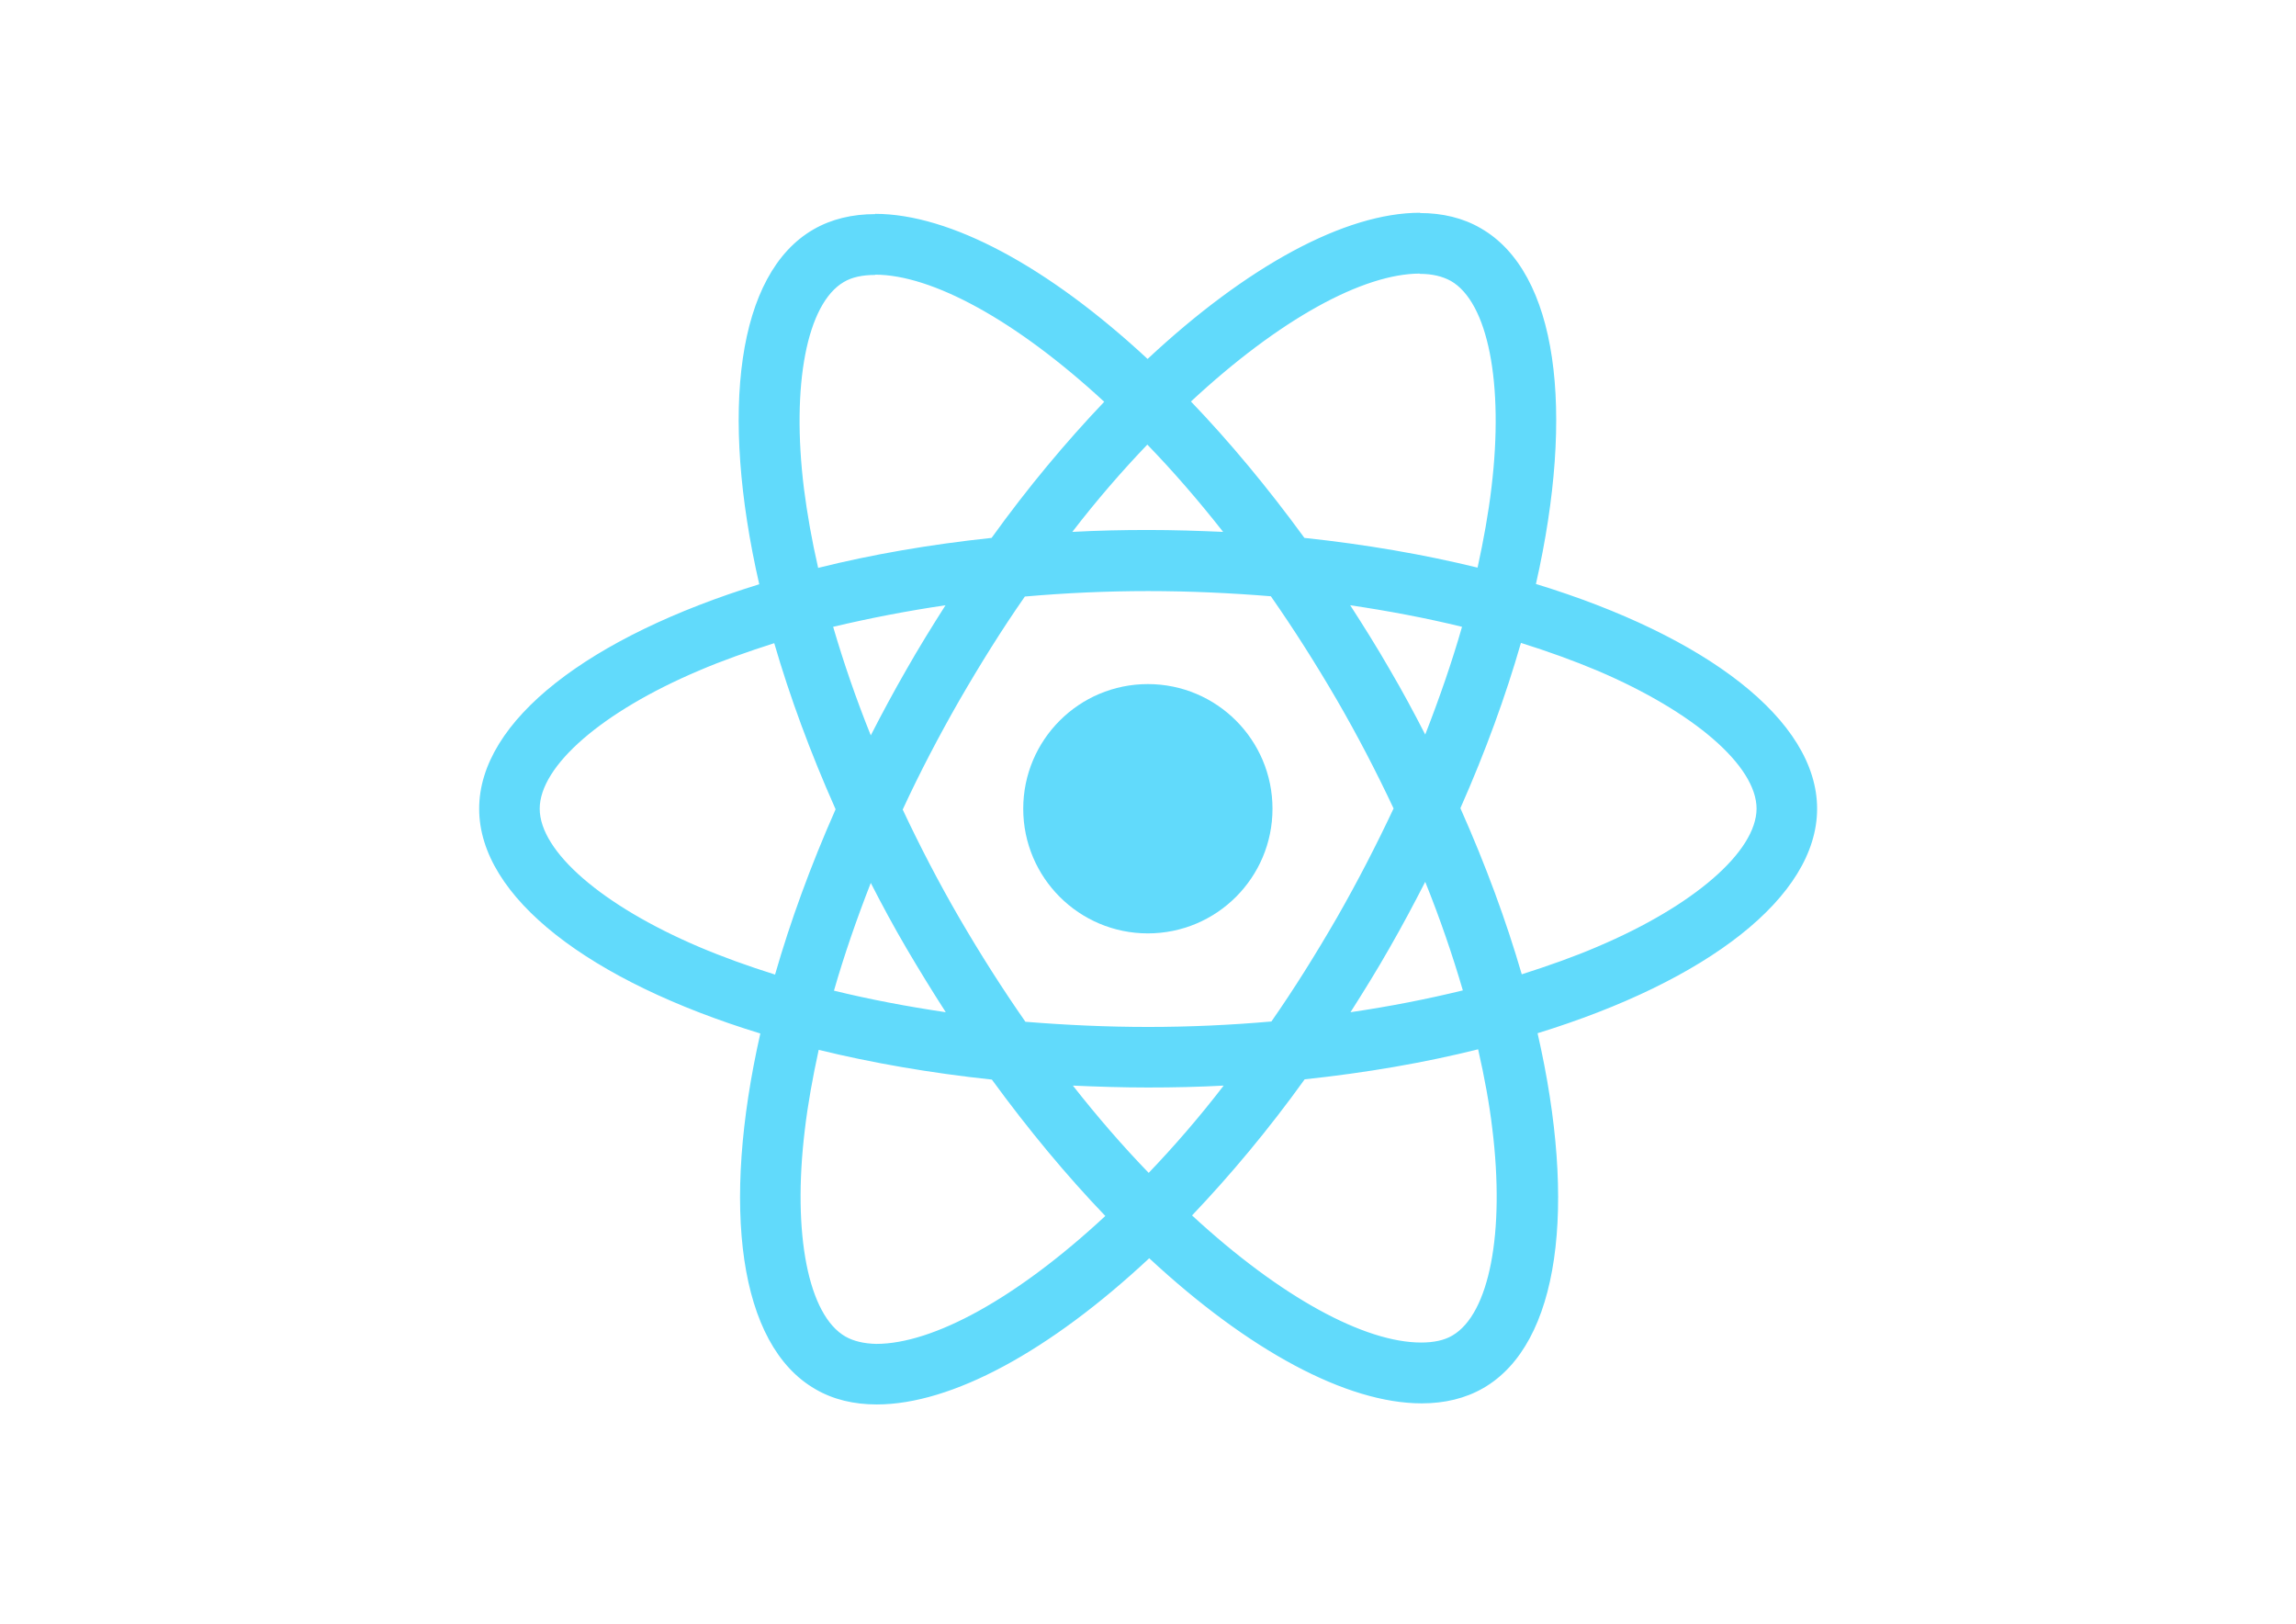
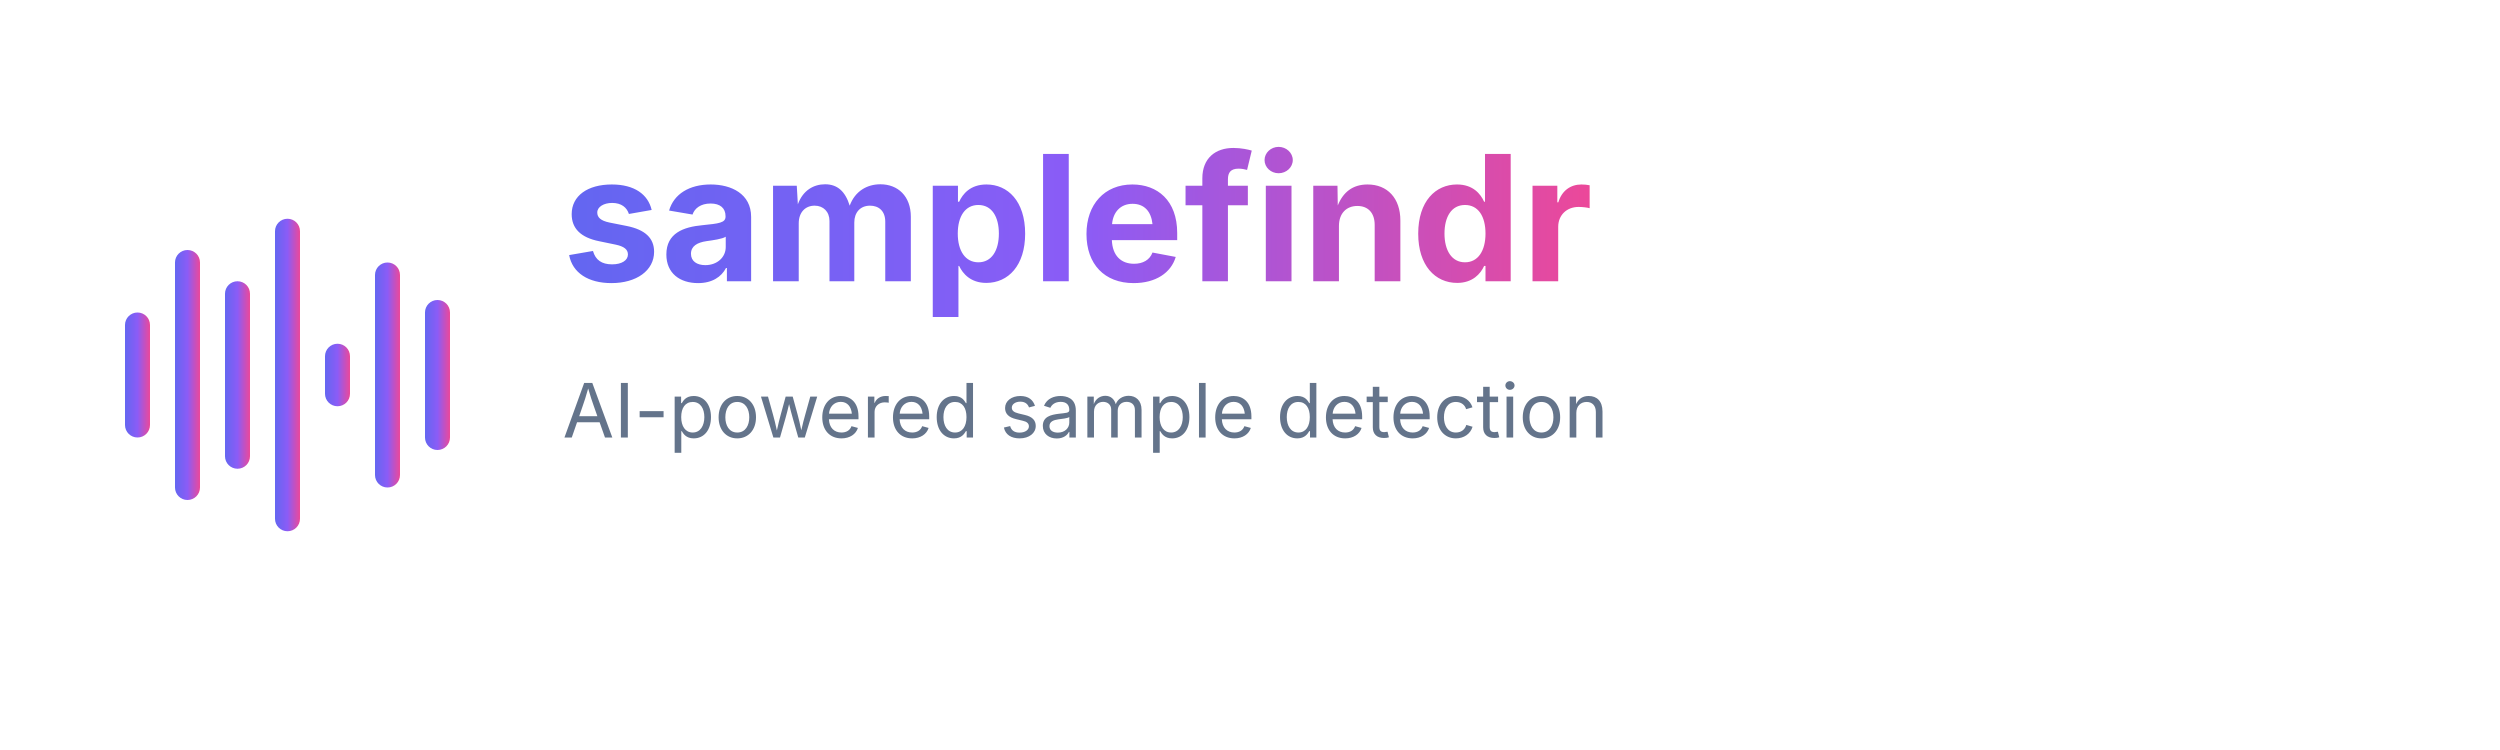
- <svg xmlns="http://www.w3.org/2000/svg" viewBox="0 0 841.9 595.3">
-   <g fill="#61DAFB">
-     <path d="M666.3 296.5c0-32.5-40.7-63.3-103.1-82.4 14.4-63.6 8-114.2-20.2-130.4-6.5-3.8-14.1-5.6-22.4-5.6v22.3c4.6 0 8.3.9 11.4 2.6 13.6 7.8 19.5 37.5 14.9 75.7-1.1 9.4-2.9 19.3-5.1 29.4-19.6-4.8-41-8.5-63.5-10.9-13.5-18.5-27.5-35.3-41.6-50 32.6-30.3 63.2-46.9 84-46.9V78c-27.5 0-63.5 19.6-99.9 53.6-36.4-33.8-72.4-53.2-99.9-53.2v22.3c20.7 0 51.4 16.5 84 46.6-14 14.7-28 31.4-41.3 49.9-22.6 2.4-44 6.1-63.6 11-2.3-10-4-19.7-5.2-29-4.7-38.2 1.1-67.9 14.6-75.8 3-1.8 6.9-2.6 11.5-2.6V78.5c-8.4 0-16 1.8-22.6 5.6-28.1 16.2-34.4 66.7-19.9 130.1-62.2 19.2-102.7 49.9-102.7 82.3 0 32.5 40.7 63.3 103.1 82.4-14.4 63.6-8 114.2 20.2 130.4 6.5 3.8 14.1 5.6 22.5 5.6 27.5 0 63.5-19.6 99.9-53.6 36.4 33.8 72.4 53.2 99.9 53.2 8.4 0 16-1.8 22.6-5.6 28.1-16.2 34.4-66.7 19.9-130.1 62-19.1 102.5-49.9 102.5-82.3zm-130.2-66.7c-3.7 12.9-8.3 26.2-13.5 39.5-4.1-8-8.4-16-13.1-24-4.6-8-9.5-15.8-14.4-23.4 14.2 2.1 27.9 4.7 41 7.9zm-45.8 106.5c-7.8 13.5-15.8 26.3-24.1 38.2-14.9 1.3-30 2-45.2 2-15.1 0-30.2-.7-45-1.9-8.3-11.9-16.4-24.6-24.2-38-7.6-13.1-14.5-26.4-20.8-39.8 6.2-13.4 13.2-26.8 20.7-39.9 7.8-13.5 15.8-26.3 24.1-38.2 14.9-1.3 30-2 45.2-2 15.1 0 30.2.7 45 1.9 8.3 11.9 16.4 24.6 24.2 38 7.6 13.1 14.5 26.4 20.8 39.8-6.3 13.4-13.2 26.8-20.7 39.9zm32.3-13c5.4 13.4 10 26.8 13.8 39.8-13.1 3.2-26.9 5.9-41.2 8 4.9-7.7 9.8-15.6 14.4-23.7 4.6-8 8.9-16.1 13-24.1zM421.2 430c-9.3-9.6-18.6-20.3-27.8-32 9 .4 18.2.7 27.5.7 9.4 0 18.7-.2 27.8-.7-9 11.7-18.3 22.4-27.5 32zm-74.4-58.9c-14.2-2.1-27.9-4.7-41-7.9 3.7-12.9 8.3-26.2 13.5-39.5 4.1 8 8.4 16 13.1 24 4.7 8 9.5 15.8 14.4 23.4zM420.7 163c9.3 9.6 18.6 20.3 27.8 32-9-.4-18.2-.7-27.5-.7-9.4 0-18.7.2-27.8.7 9-11.7 18.3-22.4 27.5-32zm-74 58.9c-4.9 7.7-9.8 15.6-14.4 23.7-4.6 8-8.9 16-13 24-5.4-13.4-10-26.8-13.8-39.8 13.1-3.1 26.9-5.8 41.2-7.9zm-90.5 125.2c-35.4-15.1-58.3-34.9-58.3-50.6 0-15.7 22.9-35.6 58.3-50.6 8.6-3.7 18-7 27.7-10.1 5.7 19.6 13.2 40 22.5 60.9-9.2 20.8-16.6 41.1-22.2 60.6-9.9-3.1-19.3-6.5-28-10.2zM310 490c-13.6-7.8-19.5-37.5-14.9-75.7 1.1-9.4 2.9-19.3 5.1-29.4 19.6 4.8 41 8.5 63.5 10.9 13.5 18.5 27.5 35.3 41.6 50-32.6 30.3-63.2 46.9-84 46.9-4.5-.1-8.3-1-11.3-2.7zm237.2-76.2c4.7 38.2-1.1 67.9-14.6 75.8-3 1.8-6.9 2.6-11.5 2.6-20.7 0-51.4-16.5-84-46.6 14-14.7 28-31.4 41.3-49.9 22.6-2.4 44-6.1 63.6-11 2.3 10.1 4.1 19.8 5.2 29.1zm38.5-66.7c-8.6 3.7-18 7-27.7 10.1-5.7-19.6-13.2-40-22.5-60.9 9.2-20.8 16.6-41.1 22.2-60.6 9.9 3.1 19.3 6.5 28.1 10.2 35.4 15.1 58.3 34.9 58.3 50.6-.1 15.7-23 35.6-58.4 50.6zM320.8 78.4z" />
-     <circle cx="420.9" cy="296.5" r="45.7" />
-     <path d="M520.5 78.1z" />
+ <svg xmlns="http://www.w3.org/2000/svg" viewBox="0 0 400 120" fill="none">
+   <defs>
+     <linearGradient id="logoGradient" x1="0%" y1="0%" x2="100%" y2="0%">
+       <stop offset="0%" style="stop-color:#6366f1;stop-opacity:1" />
+       <stop offset="50%" style="stop-color:#8b5cf6;stop-opacity:1" />
+       <stop offset="100%" style="stop-color:#ec4899;stop-opacity:1" />
+     </linearGradient>
+   </defs>
+   <g transform="translate(20, 30)">
+     <rect x="0" y="20" width="4" height="20" fill="url(#logoGradient)" rx="2" />
+     <rect x="8" y="10" width="4" height="40" fill="url(#logoGradient)" rx="2" />
+     <rect x="16" y="15" width="4" height="30" fill="url(#logoGradient)" rx="2" />
+     <rect x="24" y="5" width="4" height="50" fill="url(#logoGradient)" rx="2" />
+     <rect x="32" y="25" width="4" height="10" fill="url(#logoGradient)" rx="2" />
+     <rect x="40" y="12" width="4" height="36" fill="url(#logoGradient)" rx="2" />
+     <rect x="48" y="18" width="4" height="24" fill="url(#logoGradient)" rx="2" />
  </g>
+   <text x="90" y="45" font-family="system-ui, -apple-system, sans-serif" font-size="28" font-weight="700" fill="url(#logoGradient)">
+     samplefindr
+   </text>
+   <text x="90" y="70" font-family="system-ui, -apple-system, sans-serif" font-size="12" font-weight="400" fill="#64748b">
+     AI-powered sample detection
+   </text>
</svg>
